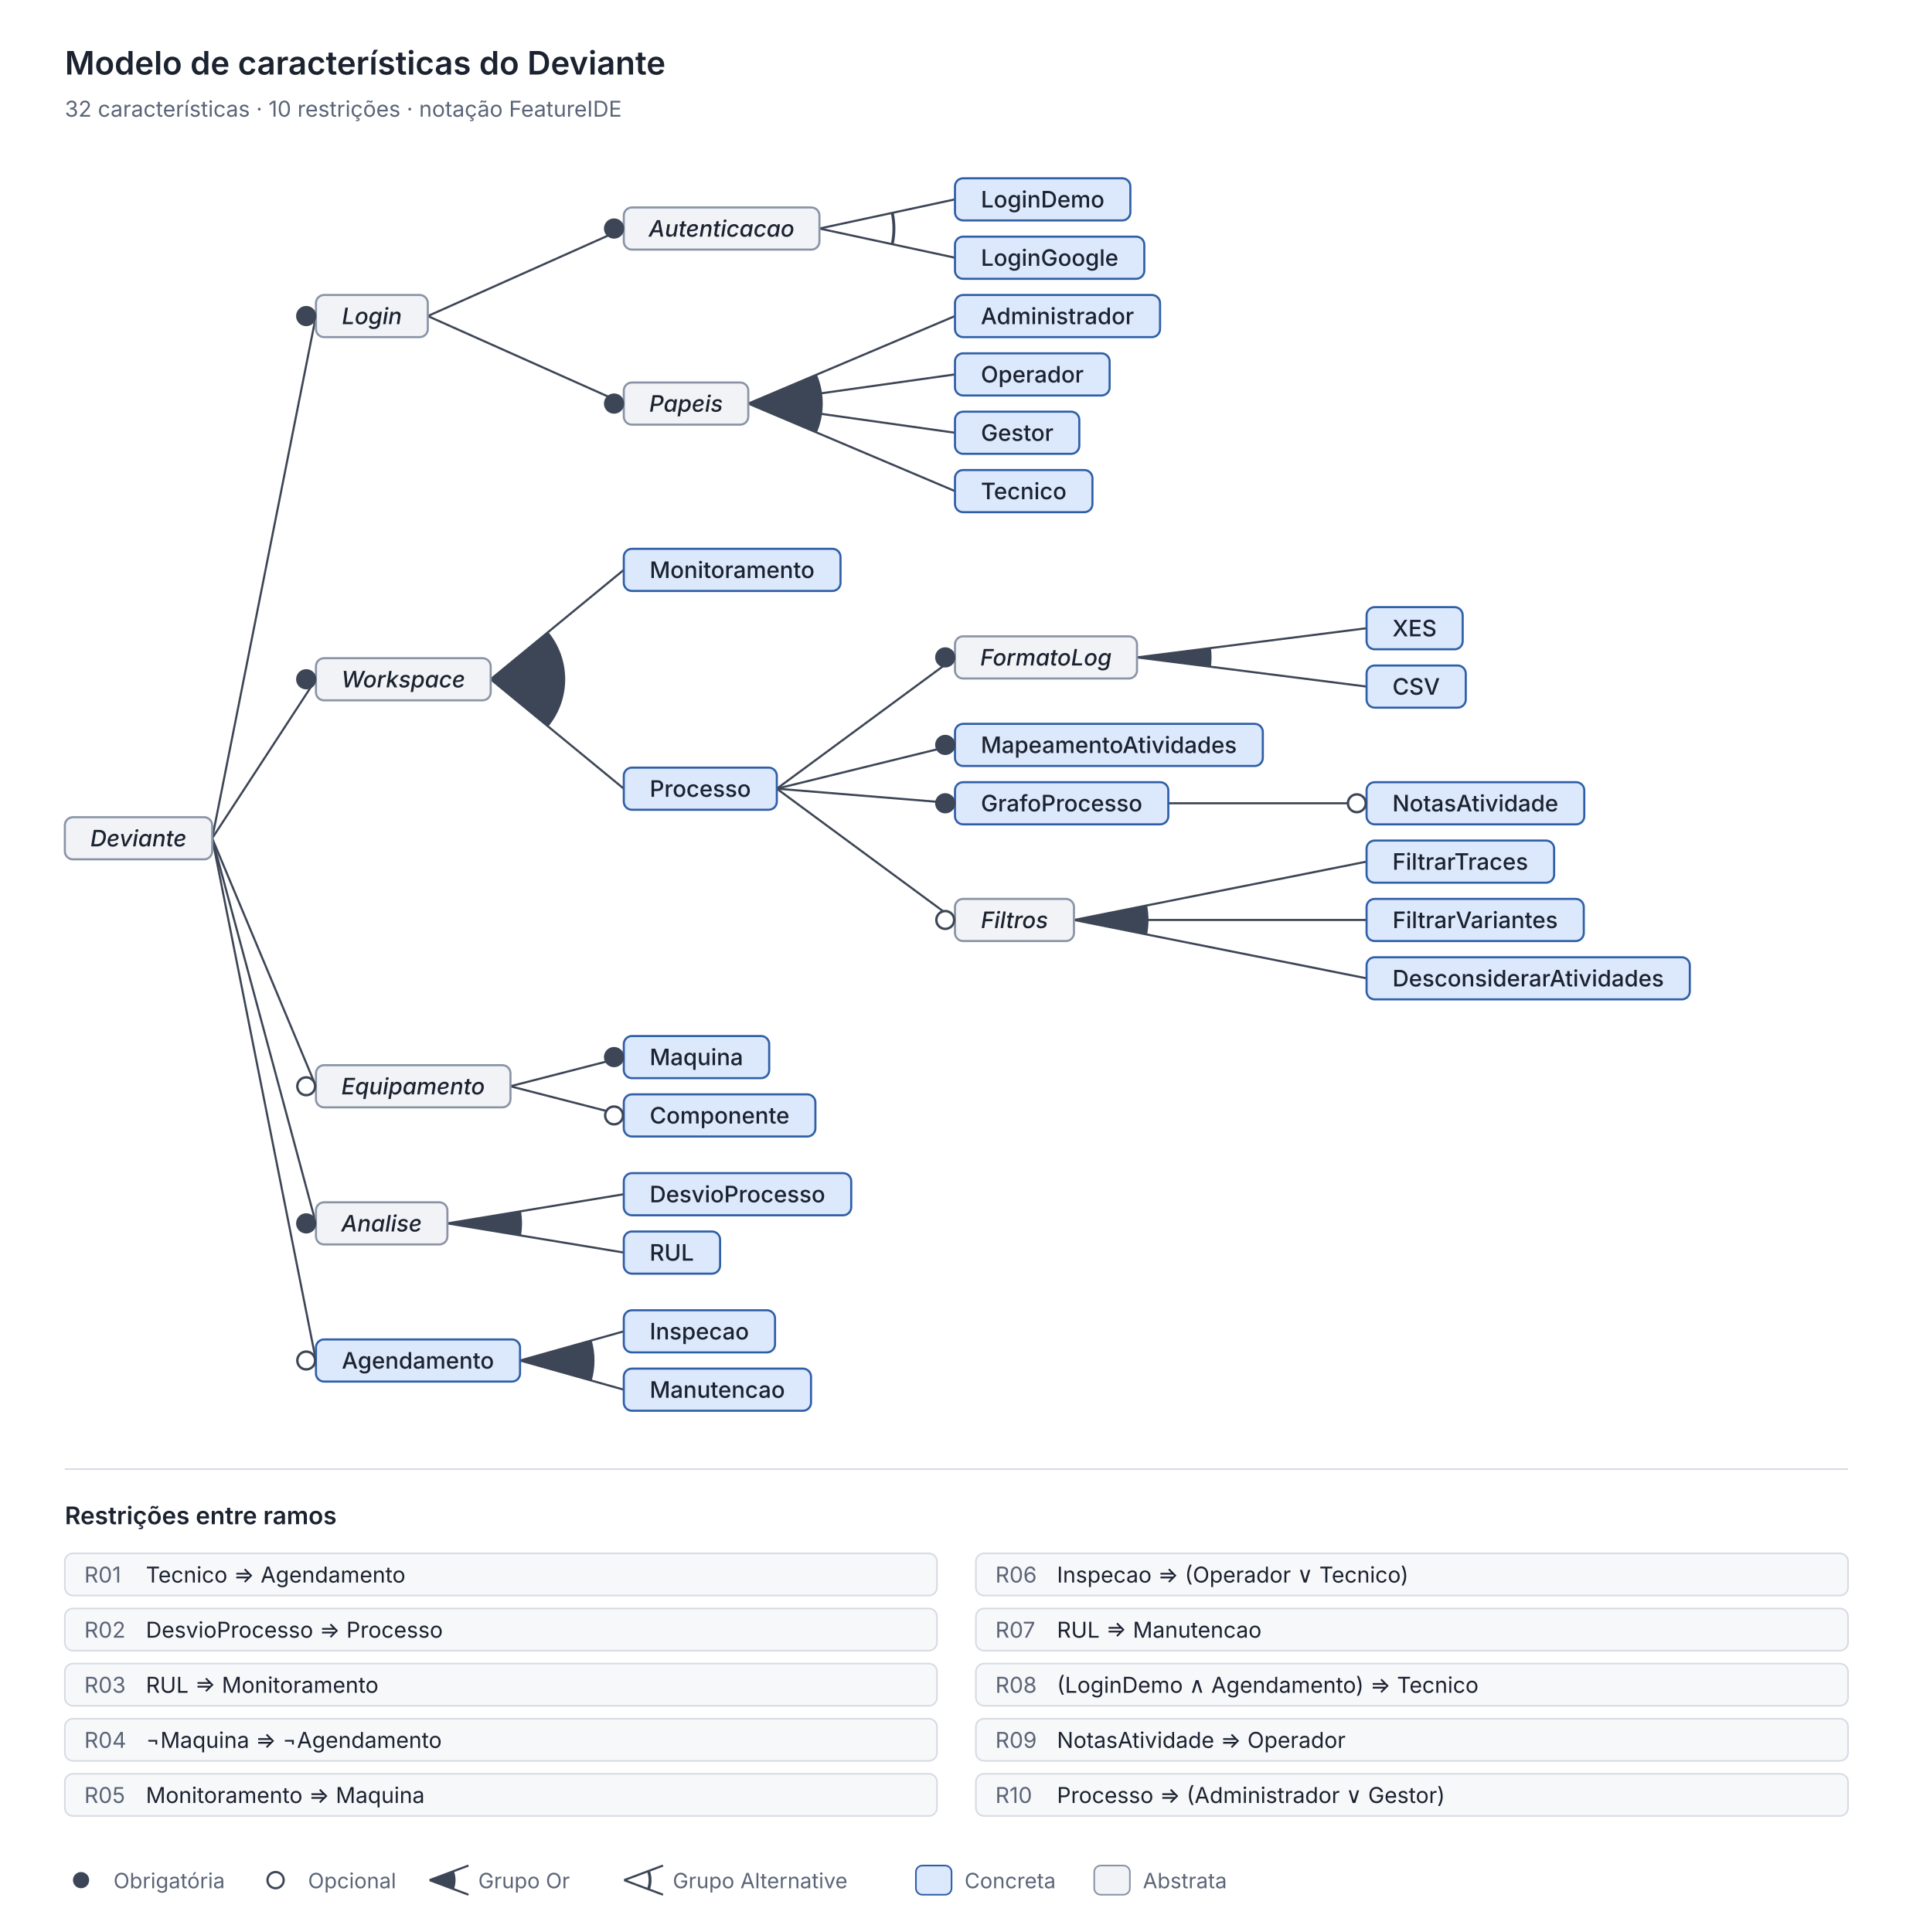
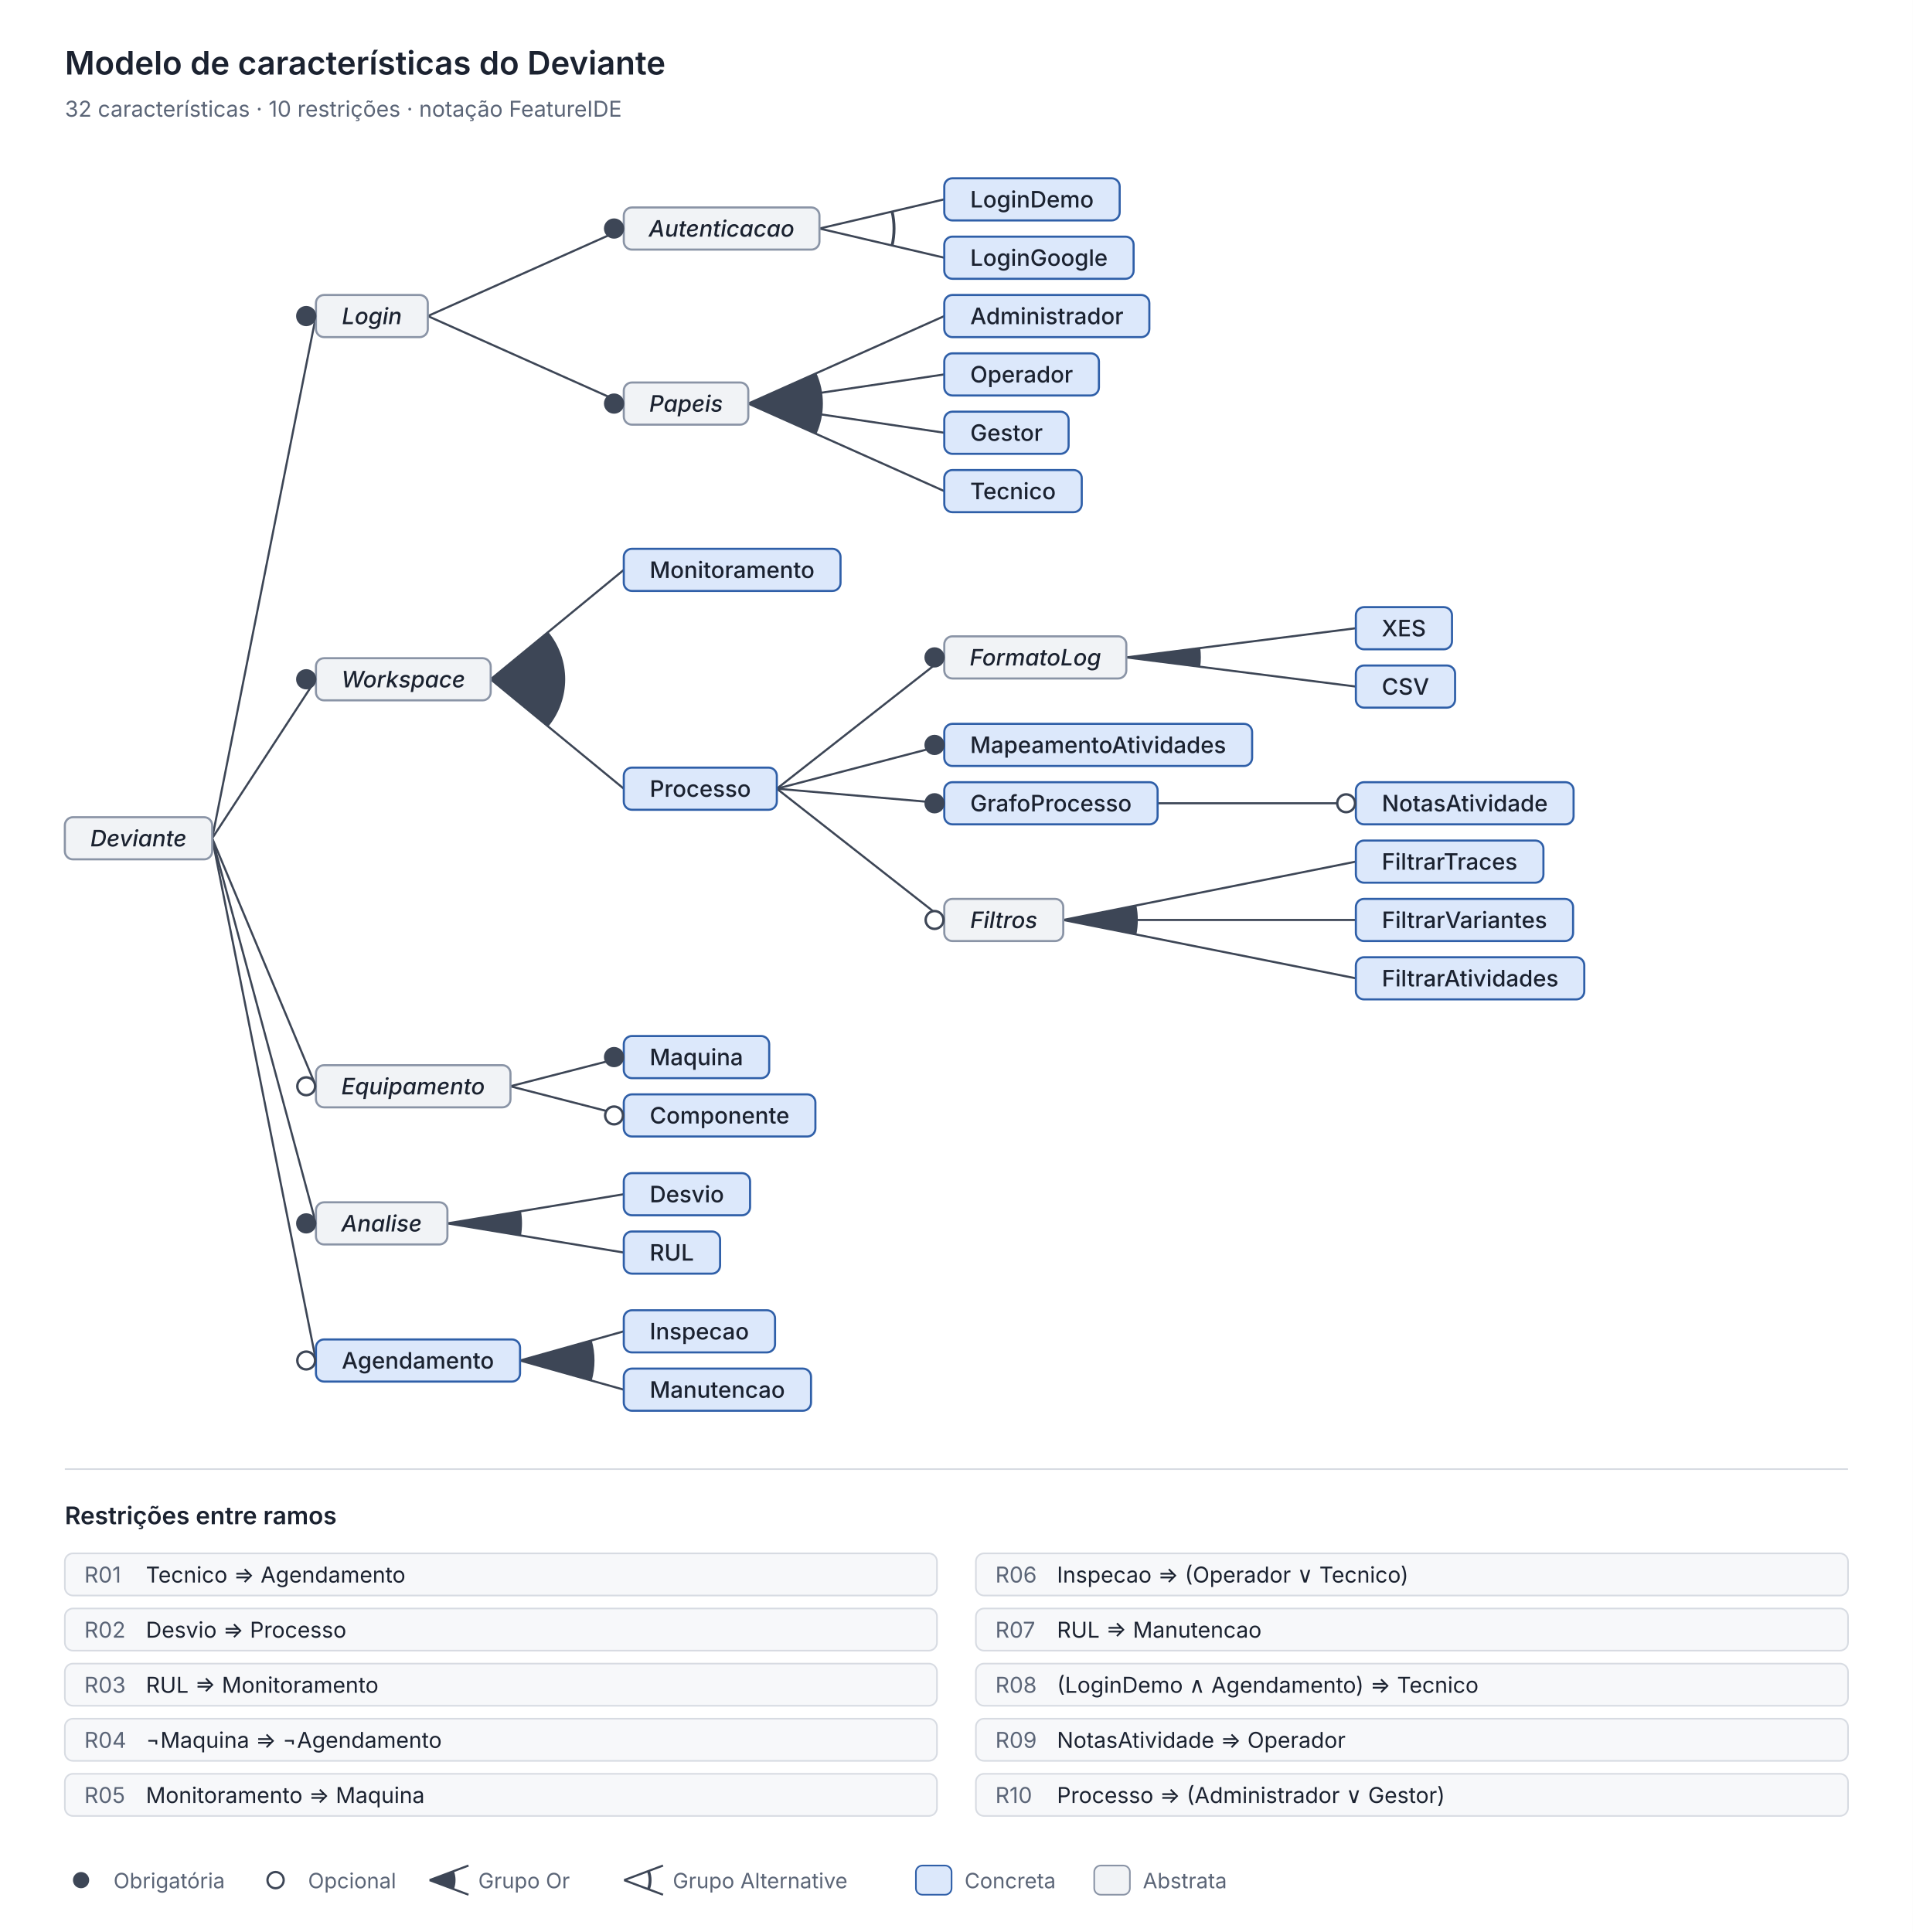
<svg xmlns="http://www.w3.org/2000/svg" width="1180" height="1192" viewBox="0 0 1180 1192" font-family="Inter, Segoe UI, Arial, sans-serif">
  <rect width="1180" height="1192" fill="#ffffff" />
  <text x="40" y="46" font-size="20" font-weight="600" fill="#1b2230">Modelo de características do Deviante</text>
  <text x="40" y="72" font-size="13.5" fill="#5b6577">32 características · 10 restrições · notação FeatureIDE</text>
  <line x1="130.9" y1="517.2" x2="194.9" y2="195.0" stroke="#3d4656" stroke-width="1.3" />
  <line x1="130.9" y1="517.2" x2="194.9" y2="419.1" stroke="#3d4656" stroke-width="1.3" />
  <line x1="130.9" y1="517.2" x2="194.9" y2="670.2" stroke="#3d4656" stroke-width="1.3" />
  <line x1="130.9" y1="517.2" x2="194.9" y2="754.8" stroke="#3d4656" stroke-width="1.3" />
  <line x1="130.9" y1="517.2" x2="194.9" y2="839.4" stroke="#3d4656" stroke-width="1.3" />
  <line x1="263.9" y1="195.0" x2="384.8" y2="141.0" stroke="#3d4656" stroke-width="1.3" />
  <line x1="263.9" y1="195.0" x2="384.8" y2="249.0" stroke="#3d4656" stroke-width="1.3" />
-   <line x1="505.5" y1="141.0" x2="589.1" y2="123.0" stroke="#3d4656" stroke-width="1.3" />
-   <line x1="505.5" y1="141.0" x2="589.1" y2="159.0" stroke="#3d4656" stroke-width="1.3" />
-   <path d="M550.4 131.3 A46 46 0 0 1 550.4 150.7" fill="none" stroke="#3d4656" stroke-width="1.8" />
-   <line x1="461.6" y1="249.0" x2="589.1" y2="195.0" stroke="#3d4656" stroke-width="1.3" />
-   <line x1="461.6" y1="249.0" x2="589.1" y2="231.0" stroke="#3d4656" stroke-width="1.3" />
-   <line x1="461.6" y1="249.0" x2="589.1" y2="267.0" stroke="#3d4656" stroke-width="1.3" />
-   <line x1="461.6" y1="249.0" x2="589.1" y2="303.0" stroke="#3d4656" stroke-width="1.3" />
-   <path d="M461.6 249.0 L503.9 231.1 A46 46 0 0 1 503.9 266.9 Z" fill="#3d4656" />
+   <line x1="505.5" y1="141.0" x2="582.5" y2="123.0" stroke="#3d4656" stroke-width="1.3" />
+   <line x1="505.5" y1="141.0" x2="582.5" y2="159.0" stroke="#3d4656" stroke-width="1.3" />
+   <path d="M550.3 130.5 A46 46 0 0 1 550.3 151.5" fill="none" stroke="#3d4656" stroke-width="1.8" />
+   <line x1="461.6" y1="249.0" x2="582.5" y2="195.0" stroke="#3d4656" stroke-width="1.3" />
+   <line x1="461.6" y1="249.0" x2="582.5" y2="231.0" stroke="#3d4656" stroke-width="1.3" />
+   <line x1="461.6" y1="249.0" x2="582.5" y2="267.0" stroke="#3d4656" stroke-width="1.3" />
+   <line x1="461.6" y1="249.0" x2="582.5" y2="303.0" stroke="#3d4656" stroke-width="1.3" />
+   <path d="M461.6 249.0 L503.6 230.2 A46 46 0 0 1 503.6 267.8 Z" fill="#3d4656" />
  <line x1="302.7" y1="419.1" x2="384.8" y2="351.6" stroke="#3d4656" stroke-width="1.3" />
  <line x1="302.7" y1="419.1" x2="384.8" y2="486.6" stroke="#3d4656" stroke-width="1.3" />
  <path d="M302.7 419.1 L338.2 389.9 A46 46 0 0 1 338.2 448.3 Z" fill="#3d4656" />
-   <line x1="479.2" y1="486.6" x2="589.1" y2="405.6" stroke="#3d4656" stroke-width="1.3" />
-   <line x1="479.2" y1="486.6" x2="589.1" y2="459.6" stroke="#3d4656" stroke-width="1.3" />
-   <line x1="479.2" y1="486.6" x2="589.1" y2="495.6" stroke="#3d4656" stroke-width="1.3" />
-   <line x1="479.2" y1="486.6" x2="589.1" y2="567.6" stroke="#3d4656" stroke-width="1.3" />
-   <line x1="701.4" y1="405.6" x2="843.0" y2="387.6" stroke="#3d4656" stroke-width="1.3" />
-   <line x1="701.4" y1="405.6" x2="843.0" y2="423.6" stroke="#3d4656" stroke-width="1.3" />
-   <path d="M701.4 405.6 L747.0 399.8 A46 46 0 0 1 747.0 411.4 Z" fill="#3d4656" />
-   <line x1="720.7" y1="495.6" x2="843.0" y2="495.6" stroke="#3d4656" stroke-width="1.3" />
-   <line x1="662.5" y1="567.6" x2="843.0" y2="531.6" stroke="#3d4656" stroke-width="1.3" />
-   <line x1="662.5" y1="567.6" x2="843.0" y2="567.6" stroke="#3d4656" stroke-width="1.3" />
-   <line x1="662.5" y1="567.6" x2="843.0" y2="603.6" stroke="#3d4656" stroke-width="1.3" />
-   <path d="M662.5 567.6 L707.6 558.6 A46 46 0 0 1 707.6 576.6 Z" fill="#3d4656" />
+   <line x1="479.2" y1="486.6" x2="582.5" y2="405.6" stroke="#3d4656" stroke-width="1.3" />
+   <line x1="479.2" y1="486.6" x2="582.5" y2="459.6" stroke="#3d4656" stroke-width="1.3" />
+   <line x1="479.2" y1="486.6" x2="582.5" y2="495.6" stroke="#3d4656" stroke-width="1.3" />
+   <line x1="479.2" y1="486.6" x2="582.5" y2="567.6" stroke="#3d4656" stroke-width="1.3" />
+   <line x1="694.8" y1="405.6" x2="836.4" y2="387.6" stroke="#3d4656" stroke-width="1.3" />
+   <line x1="694.8" y1="405.6" x2="836.4" y2="423.6" stroke="#3d4656" stroke-width="1.3" />
+   <path d="M694.8 405.6 L740.4 399.8 A46 46 0 0 1 740.4 411.4 Z" fill="#3d4656" />
+   <line x1="714.1" y1="495.6" x2="836.4" y2="495.6" stroke="#3d4656" stroke-width="1.3" />
+   <line x1="655.9" y1="567.6" x2="836.4" y2="531.6" stroke="#3d4656" stroke-width="1.3" />
+   <line x1="655.9" y1="567.6" x2="836.4" y2="567.6" stroke="#3d4656" stroke-width="1.3" />
+   <line x1="655.9" y1="567.6" x2="836.4" y2="603.6" stroke="#3d4656" stroke-width="1.3" />
+   <path d="M655.9 567.6 L701.0 558.6 A46 46 0 0 1 701.0 576.6 Z" fill="#3d4656" />
  <line x1="314.8" y1="670.2" x2="384.8" y2="652.2" stroke="#3d4656" stroke-width="1.3" />
  <line x1="314.8" y1="670.2" x2="384.8" y2="688.2" stroke="#3d4656" stroke-width="1.3" />
  <line x1="276.0" y1="754.8" x2="384.8" y2="736.8" stroke="#3d4656" stroke-width="1.3" />
  <line x1="276.0" y1="754.8" x2="384.8" y2="772.8" stroke="#3d4656" stroke-width="1.3" />
  <path d="M276.0 754.8 L321.4 747.3 A46 46 0 0 1 321.4 762.3 Z" fill="#3d4656" />
  <line x1="320.8" y1="839.4" x2="384.8" y2="821.4" stroke="#3d4656" stroke-width="1.3" />
  <line x1="320.8" y1="839.4" x2="384.8" y2="857.4" stroke="#3d4656" stroke-width="1.3" />
  <path d="M320.8 839.4 L365.0 826.9 A46 46 0 0 1 365.0 851.9 Z" fill="#3d4656" />
  <rect x="40.0" y="504.2" width="90.9" height="26" rx="5" fill="#f1f3f6" stroke="#8a94a6" stroke-width="1.3" />
  <text x="85.4" y="522.2" font-size="14" font-weight="500" text-anchor="middle" fill="#1b2230" font-style="italic">Deviante</text>
  <rect x="194.9" y="182.0" width="69.0" height="26" rx="5" fill="#f1f3f6" stroke="#8a94a6" stroke-width="1.3" />
  <text x="229.4" y="200.0" font-size="14" font-weight="500" text-anchor="middle" fill="#1b2230" font-style="italic">Login</text>
  <rect x="384.8" y="128.0" width="120.7" height="26" rx="5" fill="#f1f3f6" stroke="#8a94a6" stroke-width="1.3" />
  <text x="445.1" y="146.0" font-size="14" font-weight="500" text-anchor="middle" fill="#1b2230" font-style="italic">Autenticacao</text>
-   <rect x="589.1" y="110.0" width="108.2" height="26" rx="5" fill="#dce8fb" stroke="#2f5fa8" stroke-width="1.3" />
-   <text x="643.2" y="128.0" font-size="14" font-weight="500" text-anchor="middle" fill="#1b2230">LoginDemo</text>
-   <rect x="589.1" y="146.0" width="116.8" height="26" rx="5" fill="#dce8fb" stroke="#2f5fa8" stroke-width="1.3" />
-   <text x="647.5" y="164.0" font-size="14" font-weight="500" text-anchor="middle" fill="#1b2230">LoginGoogle</text>
+   <rect x="582.5" y="110.0" width="108.2" height="26" rx="5" fill="#dce8fb" stroke="#2f5fa8" stroke-width="1.3" />
+   <text x="636.6" y="128.0" font-size="14" font-weight="500" text-anchor="middle" fill="#1b2230">LoginDemo</text>
+   <rect x="582.5" y="146.0" width="116.8" height="26" rx="5" fill="#dce8fb" stroke="#2f5fa8" stroke-width="1.3" />
+   <text x="640.9" y="164.0" font-size="14" font-weight="500" text-anchor="middle" fill="#1b2230">LoginGoogle</text>
  <rect x="384.8" y="236.0" width="76.8" height="26" rx="5" fill="#f1f3f6" stroke="#8a94a6" stroke-width="1.3" />
  <text x="423.2" y="254.0" font-size="14" font-weight="500" text-anchor="middle" fill="#1b2230" font-style="italic">Papeis</text>
-   <rect x="589.1" y="182.0" width="126.5" height="26" rx="5" fill="#dce8fb" stroke="#2f5fa8" stroke-width="1.3" />
-   <text x="652.3" y="200.0" font-size="14" font-weight="500" text-anchor="middle" fill="#1b2230">Administrador</text>
-   <rect x="589.1" y="218.0" width="95.4" height="26" rx="5" fill="#dce8fb" stroke="#2f5fa8" stroke-width="1.3" />
-   <text x="636.8" y="236.0" font-size="14" font-weight="500" text-anchor="middle" fill="#1b2230">Operador</text>
-   <rect x="589.1" y="254.0" width="76.7" height="26" rx="5" fill="#dce8fb" stroke="#2f5fa8" stroke-width="1.3" />
-   <text x="627.5" y="272.0" font-size="14" font-weight="500" text-anchor="middle" fill="#1b2230">Gestor</text>
-   <rect x="589.1" y="290.0" width="84.8" height="26" rx="5" fill="#dce8fb" stroke="#2f5fa8" stroke-width="1.3" />
-   <text x="631.5" y="308.0" font-size="14" font-weight="500" text-anchor="middle" fill="#1b2230">Tecnico</text>
+   <rect x="582.5" y="182.0" width="126.5" height="26" rx="5" fill="#dce8fb" stroke="#2f5fa8" stroke-width="1.3" />
+   <text x="645.8" y="200.0" font-size="14" font-weight="500" text-anchor="middle" fill="#1b2230">Administrador</text>
+   <rect x="582.5" y="218.0" width="95.4" height="26" rx="5" fill="#dce8fb" stroke="#2f5fa8" stroke-width="1.3" />
+   <text x="630.2" y="236.0" font-size="14" font-weight="500" text-anchor="middle" fill="#1b2230">Operador</text>
+   <rect x="582.5" y="254.0" width="76.7" height="26" rx="5" fill="#dce8fb" stroke="#2f5fa8" stroke-width="1.3" />
+   <text x="620.9" y="272.0" font-size="14" font-weight="500" text-anchor="middle" fill="#1b2230">Gestor</text>
+   <rect x="582.5" y="290.0" width="84.8" height="26" rx="5" fill="#dce8fb" stroke="#2f5fa8" stroke-width="1.3" />
+   <text x="624.9" y="308.0" font-size="14" font-weight="500" text-anchor="middle" fill="#1b2230">Tecnico</text>
  <rect x="194.9" y="406.1" width="107.8" height="26" rx="5" fill="#f1f3f6" stroke="#8a94a6" stroke-width="1.3" />
  <text x="248.8" y="424.1" font-size="14" font-weight="500" text-anchor="middle" fill="#1b2230" font-style="italic">Workspace</text>
  <rect x="384.8" y="338.6" width="133.7" height="26" rx="5" fill="#dce8fb" stroke="#2f5fa8" stroke-width="1.3" />
  <text x="451.6" y="356.6" font-size="14" font-weight="500" text-anchor="middle" fill="#1b2230">Monitoramento</text>
  <rect x="384.8" y="473.6" width="94.4" height="26" rx="5" fill="#dce8fb" stroke="#2f5fa8" stroke-width="1.3" />
  <text x="432.0" y="491.6" font-size="14" font-weight="500" text-anchor="middle" fill="#1b2230">Processo</text>
-   <rect x="589.1" y="392.6" width="112.3" height="26" rx="5" fill="#f1f3f6" stroke="#8a94a6" stroke-width="1.3" />
-   <text x="645.2" y="410.6" font-size="14" font-weight="500" text-anchor="middle" fill="#1b2230" font-style="italic">FormatoLog</text>
-   <rect x="843.0" y="374.6" width="59.3" height="26" rx="5" fill="#dce8fb" stroke="#2f5fa8" stroke-width="1.3" />
-   <text x="872.6" y="392.6" font-size="14" font-weight="500" text-anchor="middle" fill="#1b2230">XES</text>
-   <rect x="843.0" y="410.6" width="61.2" height="26" rx="5" fill="#dce8fb" stroke="#2f5fa8" stroke-width="1.3" />
-   <text x="873.6" y="428.6" font-size="14" font-weight="500" text-anchor="middle" fill="#1b2230">CSV</text>
-   <rect x="589.1" y="446.6" width="189.9" height="26" rx="5" fill="#dce8fb" stroke="#2f5fa8" stroke-width="1.3" />
-   <text x="684.0" y="464.6" font-size="14" font-weight="500" text-anchor="middle" fill="#1b2230">MapeamentoAtividades</text>
-   <rect x="589.1" y="482.6" width="131.6" height="26" rx="5" fill="#dce8fb" stroke="#2f5fa8" stroke-width="1.3" />
-   <text x="654.9" y="500.6" font-size="14" font-weight="500" text-anchor="middle" fill="#1b2230">GrafoProcesso</text>
-   <rect x="843.0" y="482.6" width="134.3" height="26" rx="5" fill="#dce8fb" stroke="#2f5fa8" stroke-width="1.3" />
-   <text x="910.1" y="500.6" font-size="14" font-weight="500" text-anchor="middle" fill="#1b2230">NotasAtividade</text>
-   <rect x="589.1" y="554.6" width="73.4" height="26" rx="5" fill="#f1f3f6" stroke="#8a94a6" stroke-width="1.3" />
-   <text x="625.8" y="572.6" font-size="14" font-weight="500" text-anchor="middle" fill="#1b2230" font-style="italic">Filtros</text>
-   <rect x="843.0" y="518.6" width="115.7" height="26" rx="5" fill="#dce8fb" stroke="#2f5fa8" stroke-width="1.3" />
-   <text x="900.8" y="536.6" font-size="14" font-weight="500" text-anchor="middle" fill="#1b2230">FiltrarTraces</text>
-   <rect x="843.0" y="554.6" width="134.0" height="26" rx="5" fill="#dce8fb" stroke="#2f5fa8" stroke-width="1.3" />
-   <text x="910.0" y="572.6" font-size="14" font-weight="500" text-anchor="middle" fill="#1b2230">FiltrarVariantes</text>
-   <rect x="843.0" y="590.6" width="199.4" height="26" rx="5" fill="#dce8fb" stroke="#2f5fa8" stroke-width="1.3" />
-   <text x="942.7" y="608.6" font-size="14" font-weight="500" text-anchor="middle" fill="#1b2230">DesconsiderarAtividades</text>
+   <rect x="582.5" y="392.6" width="112.3" height="26" rx="5" fill="#f1f3f6" stroke="#8a94a6" stroke-width="1.3" />
+   <text x="638.7" y="410.6" font-size="14" font-weight="500" text-anchor="middle" fill="#1b2230" font-style="italic">FormatoLog</text>
+   <rect x="836.4" y="374.6" width="59.3" height="26" rx="5" fill="#dce8fb" stroke="#2f5fa8" stroke-width="1.3" />
+   <text x="866.0" y="392.6" font-size="14" font-weight="500" text-anchor="middle" fill="#1b2230">XES</text>
+   <rect x="836.4" y="410.6" width="61.2" height="26" rx="5" fill="#dce8fb" stroke="#2f5fa8" stroke-width="1.3" />
+   <text x="867.0" y="428.6" font-size="14" font-weight="500" text-anchor="middle" fill="#1b2230">CSV</text>
+   <rect x="582.5" y="446.6" width="189.9" height="26" rx="5" fill="#dce8fb" stroke="#2f5fa8" stroke-width="1.3" />
+   <text x="677.4" y="464.6" font-size="14" font-weight="500" text-anchor="middle" fill="#1b2230">MapeamentoAtividades</text>
+   <rect x="582.5" y="482.6" width="131.6" height="26" rx="5" fill="#dce8fb" stroke="#2f5fa8" stroke-width="1.3" />
+   <text x="648.3" y="500.6" font-size="14" font-weight="500" text-anchor="middle" fill="#1b2230">GrafoProcesso</text>
+   <rect x="836.4" y="482.6" width="134.3" height="26" rx="5" fill="#dce8fb" stroke="#2f5fa8" stroke-width="1.3" />
+   <text x="903.6" y="500.6" font-size="14" font-weight="500" text-anchor="middle" fill="#1b2230">NotasAtividade</text>
+   <rect x="582.5" y="554.6" width="73.4" height="26" rx="5" fill="#f1f3f6" stroke="#8a94a6" stroke-width="1.3" />
+   <text x="619.2" y="572.6" font-size="14" font-weight="500" text-anchor="middle" fill="#1b2230" font-style="italic">Filtros</text>
+   <rect x="836.4" y="518.6" width="115.7" height="26" rx="5" fill="#dce8fb" stroke="#2f5fa8" stroke-width="1.3" />
+   <text x="894.2" y="536.6" font-size="14" font-weight="500" text-anchor="middle" fill="#1b2230">FiltrarTraces</text>
+   <rect x="836.4" y="554.6" width="134.0" height="26" rx="5" fill="#dce8fb" stroke="#2f5fa8" stroke-width="1.3" />
+   <text x="903.4" y="572.6" font-size="14" font-weight="500" text-anchor="middle" fill="#1b2230">FiltrarVariantes</text>
+   <rect x="836.4" y="590.6" width="140.9" height="26" rx="5" fill="#dce8fb" stroke="#2f5fa8" stroke-width="1.3" />
+   <text x="906.9" y="608.6" font-size="14" font-weight="500" text-anchor="middle" fill="#1b2230">FiltrarAtividades</text>
  <rect x="194.9" y="657.2" width="120.0" height="26" rx="5" fill="#f1f3f6" stroke="#8a94a6" stroke-width="1.3" />
  <text x="254.8" y="675.2" font-size="14" font-weight="500" text-anchor="middle" fill="#1b2230" font-style="italic">Equipamento</text>
  <rect x="384.8" y="639.2" width="89.7" height="26" rx="5" fill="#dce8fb" stroke="#2f5fa8" stroke-width="1.3" />
  <text x="429.6" y="657.2" font-size="14" font-weight="500" text-anchor="middle" fill="#1b2230">Maquina</text>
  <rect x="384.8" y="675.2" width="118.2" height="26" rx="5" fill="#dce8fb" stroke="#2f5fa8" stroke-width="1.3" />
  <text x="443.9" y="693.2" font-size="14" font-weight="500" text-anchor="middle" fill="#1b2230">Componente</text>
  <rect x="194.9" y="741.8" width="81.1" height="26" rx="5" fill="#f1f3f6" stroke="#8a94a6" stroke-width="1.3" />
  <text x="235.4" y="759.8" font-size="14" font-weight="500" text-anchor="middle" fill="#1b2230" font-style="italic">Analise</text>
-   <rect x="384.8" y="723.8" width="140.3" height="26" rx="5" fill="#dce8fb" stroke="#2f5fa8" stroke-width="1.3" />
-   <text x="454.9" y="741.8" font-size="14" font-weight="500" text-anchor="middle" fill="#1b2230">DesvioProcesso</text>
+   <rect x="384.8" y="723.8" width="77.9" height="26" rx="5" fill="#dce8fb" stroke="#2f5fa8" stroke-width="1.3" />
+   <text x="423.7" y="741.8" font-size="14" font-weight="500" text-anchor="middle" fill="#1b2230">Desvio</text>
  <rect x="384.8" y="759.8" width="59.4" height="26" rx="5" fill="#dce8fb" stroke="#2f5fa8" stroke-width="1.3" />
  <text x="414.4" y="777.8" font-size="14" font-weight="500" text-anchor="middle" fill="#1b2230">RUL</text>
  <rect x="194.9" y="826.4" width="125.9" height="26" rx="5" fill="#dce8fb" stroke="#2f5fa8" stroke-width="1.3" />
  <text x="257.8" y="844.4" font-size="14" font-weight="500" text-anchor="middle" fill="#1b2230">Agendamento</text>
  <rect x="384.8" y="808.4" width="93.3" height="26" rx="5" fill="#dce8fb" stroke="#2f5fa8" stroke-width="1.3" />
  <text x="431.4" y="826.4" font-size="14" font-weight="500" text-anchor="middle" fill="#1b2230">Inspecao</text>
  <rect x="384.8" y="844.4" width="115.5" height="26" rx="5" fill="#dce8fb" stroke="#2f5fa8" stroke-width="1.3" />
  <text x="442.5" y="862.4" font-size="14" font-weight="500" text-anchor="middle" fill="#1b2230">Manutencao</text>
  <circle cx="188.9" cy="195.0" r="5.5" fill="#3d4656" stroke="#3d4656" stroke-width="1.5" />
  <circle cx="188.9" cy="419.1" r="5.5" fill="#3d4656" stroke="#3d4656" stroke-width="1.5" />
  <circle cx="188.9" cy="670.2" r="5.5" fill="#ffffff" stroke="#3d4656" stroke-width="1.5" />
  <circle cx="188.9" cy="754.8" r="5.5" fill="#3d4656" stroke="#3d4656" stroke-width="1.5" />
  <circle cx="188.9" cy="839.4" r="5.5" fill="#ffffff" stroke="#3d4656" stroke-width="1.5" />
  <circle cx="378.8" cy="141.0" r="5.5" fill="#3d4656" stroke="#3d4656" stroke-width="1.5" />
  <circle cx="378.8" cy="249.0" r="5.5" fill="#3d4656" stroke="#3d4656" stroke-width="1.5" />
-   <circle cx="583.1" cy="405.6" r="5.5" fill="#3d4656" stroke="#3d4656" stroke-width="1.5" />
-   <circle cx="583.1" cy="459.6" r="5.5" fill="#3d4656" stroke="#3d4656" stroke-width="1.5" />
-   <circle cx="583.1" cy="495.6" r="5.5" fill="#3d4656" stroke="#3d4656" stroke-width="1.5" />
-   <circle cx="583.1" cy="567.6" r="5.5" fill="#ffffff" stroke="#3d4656" stroke-width="1.5" />
-   <circle cx="837.0" cy="495.6" r="5.5" fill="#ffffff" stroke="#3d4656" stroke-width="1.5" />
+   <circle cx="576.5" cy="405.6" r="5.5" fill="#3d4656" stroke="#3d4656" stroke-width="1.5" />
+   <circle cx="576.5" cy="459.6" r="5.5" fill="#3d4656" stroke="#3d4656" stroke-width="1.5" />
+   <circle cx="576.5" cy="495.6" r="5.5" fill="#3d4656" stroke="#3d4656" stroke-width="1.5" />
+   <circle cx="576.5" cy="567.6" r="5.5" fill="#ffffff" stroke="#3d4656" stroke-width="1.5" />
+   <circle cx="830.4" cy="495.6" r="5.5" fill="#ffffff" stroke="#3d4656" stroke-width="1.5" />
  <circle cx="378.8" cy="652.2" r="5.5" fill="#3d4656" stroke="#3d4656" stroke-width="1.5" />
  <circle cx="378.8" cy="688.2" r="5.5" fill="#ffffff" stroke="#3d4656" stroke-width="1.5" />
  <line x1="40" y1="906.4" x2="1140" y2="906.4" stroke="#d7dbe2" />
  <text x="40" y="940.4" font-size="15" font-weight="600" fill="#1b2230">Restrições entre ramos</text>
  <rect x="40.0" y="958.4" width="538.0" height="26" rx="5" fill="#f7f8fa" stroke="#d7dbe2" />
  <text x="52.0" y="976.4" font-size="13.5" fill="#5b6577">R01</text>
  <text x="90.0" y="976.4" font-size="13.5" fill="#1b2230">Tecnico ⇒ Agendamento</text>
  <rect x="40.0" y="992.4" width="538.0" height="26" rx="5" fill="#f7f8fa" stroke="#d7dbe2" />
  <text x="52.0" y="1010.4" font-size="13.5" fill="#5b6577">R02</text>
-   <text x="90.0" y="1010.4" font-size="13.5" fill="#1b2230">DesvioProcesso ⇒ Processo</text>
+   <text x="90.0" y="1010.4" font-size="13.5" fill="#1b2230">Desvio ⇒ Processo</text>
  <rect x="40.0" y="1026.4" width="538.0" height="26" rx="5" fill="#f7f8fa" stroke="#d7dbe2" />
  <text x="52.0" y="1044.4" font-size="13.5" fill="#5b6577">R03</text>
  <text x="90.0" y="1044.4" font-size="13.5" fill="#1b2230">RUL ⇒ Monitoramento</text>
  <rect x="40.0" y="1060.4" width="538.0" height="26" rx="5" fill="#f7f8fa" stroke="#d7dbe2" />
  <text x="52.0" y="1078.4" font-size="13.5" fill="#5b6577">R04</text>
  <text x="90.0" y="1078.4" font-size="13.5" fill="#1b2230">¬Maquina ⇒ ¬Agendamento</text>
  <rect x="40.0" y="1094.4" width="538.0" height="26" rx="5" fill="#f7f8fa" stroke="#d7dbe2" />
  <text x="52.0" y="1112.4" font-size="13.5" fill="#5b6577">R05</text>
  <text x="90.0" y="1112.4" font-size="13.5" fill="#1b2230">Monitoramento ⇒ Maquina</text>
  <rect x="602.0" y="958.4" width="538.0" height="26" rx="5" fill="#f7f8fa" stroke="#d7dbe2" />
  <text x="614.0" y="976.4" font-size="13.5" fill="#5b6577">R06</text>
  <text x="652.0" y="976.4" font-size="13.5" fill="#1b2230">Inspecao ⇒ (Operador ∨ Tecnico)</text>
  <rect x="602.0" y="992.4" width="538.0" height="26" rx="5" fill="#f7f8fa" stroke="#d7dbe2" />
  <text x="614.0" y="1010.4" font-size="13.5" fill="#5b6577">R07</text>
  <text x="652.0" y="1010.4" font-size="13.5" fill="#1b2230">RUL ⇒ Manutencao</text>
  <rect x="602.0" y="1026.4" width="538.0" height="26" rx="5" fill="#f7f8fa" stroke="#d7dbe2" />
  <text x="614.0" y="1044.4" font-size="13.5" fill="#5b6577">R08</text>
  <text x="652.0" y="1044.4" font-size="13.5" fill="#1b2230">(LoginDemo ∧ Agendamento) ⇒ Tecnico</text>
  <rect x="602.0" y="1060.4" width="538.0" height="26" rx="5" fill="#f7f8fa" stroke="#d7dbe2" />
  <text x="614.0" y="1078.4" font-size="13.5" fill="#5b6577">R09</text>
  <text x="652.0" y="1078.4" font-size="13.5" fill="#1b2230">NotasAtividade ⇒ Operador</text>
  <rect x="602.0" y="1094.4" width="538.0" height="26" rx="5" fill="#f7f8fa" stroke="#d7dbe2" />
  <text x="614.0" y="1112.4" font-size="13.5" fill="#5b6577">R10</text>
  <text x="652.0" y="1112.4" font-size="13.5" fill="#1b2230">Processo ⇒ (Administrador ∨ Gestor)</text>
  <circle cx="50" cy="1160" r="5" fill="#3d4656" />
  <text x="70" y="1165" font-size="13" fill="#5b6577">Obrigatória</text>
  <circle cx="170" cy="1160" r="5" fill="#fff" stroke="#3d4656" stroke-width="1.4" />
  <text x="190" y="1165" font-size="13" fill="#5b6577">Opcional</text>
  <path d="M265 1160 L289 1151 M265 1160 L289 1169" stroke="#3d4656" stroke-width="1.3" />
  <path d="M265.0 1160.0 L280.0 1154.4 A16 16 0 0 1 280.0 1165.6 Z" fill="#3d4656" />
  <text x="295" y="1165" font-size="13" fill="#5b6577">Grupo Or</text>
  <path d="M385 1160 L409 1151 M385 1160 L409 1169" stroke="#3d4656" stroke-width="1.3" />
  <path d="M400.0 1154.4 A16 16 0 0 1 400.0 1165.6" fill="none" stroke="#3d4656" stroke-width="1.8" />
  <text x="415" y="1165" font-size="13" fill="#5b6577">Grupo Alternative</text>
  <rect x="565" y="1151" width="22" height="18" rx="4" fill="#dce8fb" stroke="#2f5fa8" />
  <text x="595" y="1165" font-size="13" fill="#5b6577">Concreta</text>
  <rect x="675" y="1151" width="22" height="18" rx="4" fill="#f1f3f6" stroke="#8a94a6" />
  <text x="705" y="1165" font-size="13" fill="#5b6577">Abstrata</text>
</svg>
